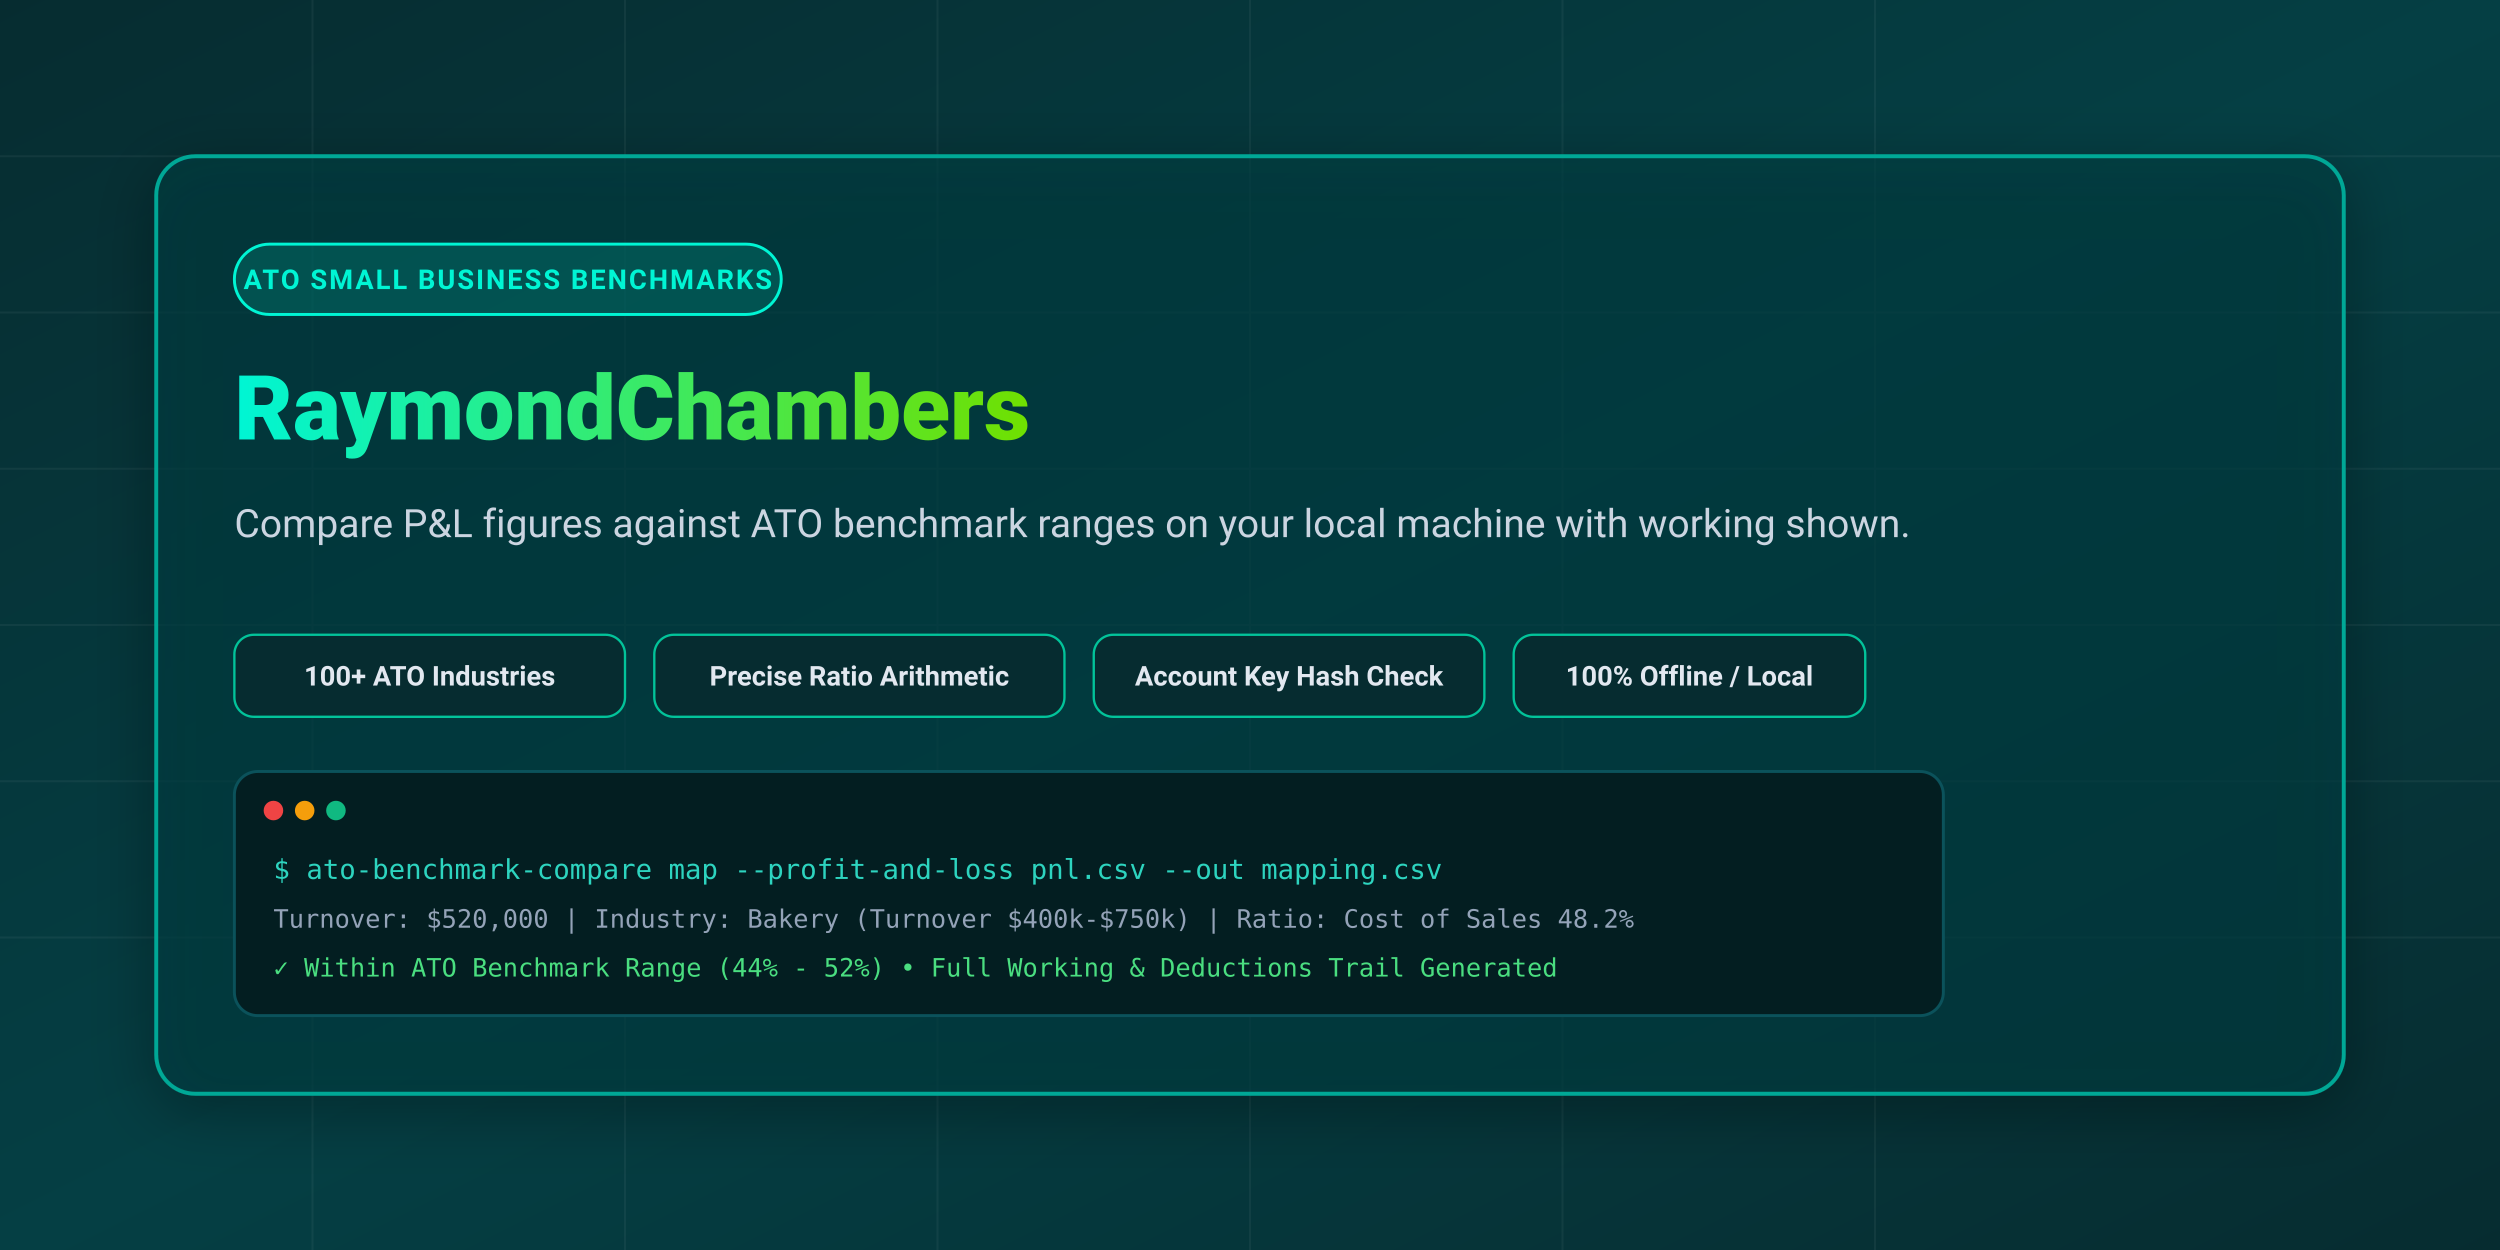
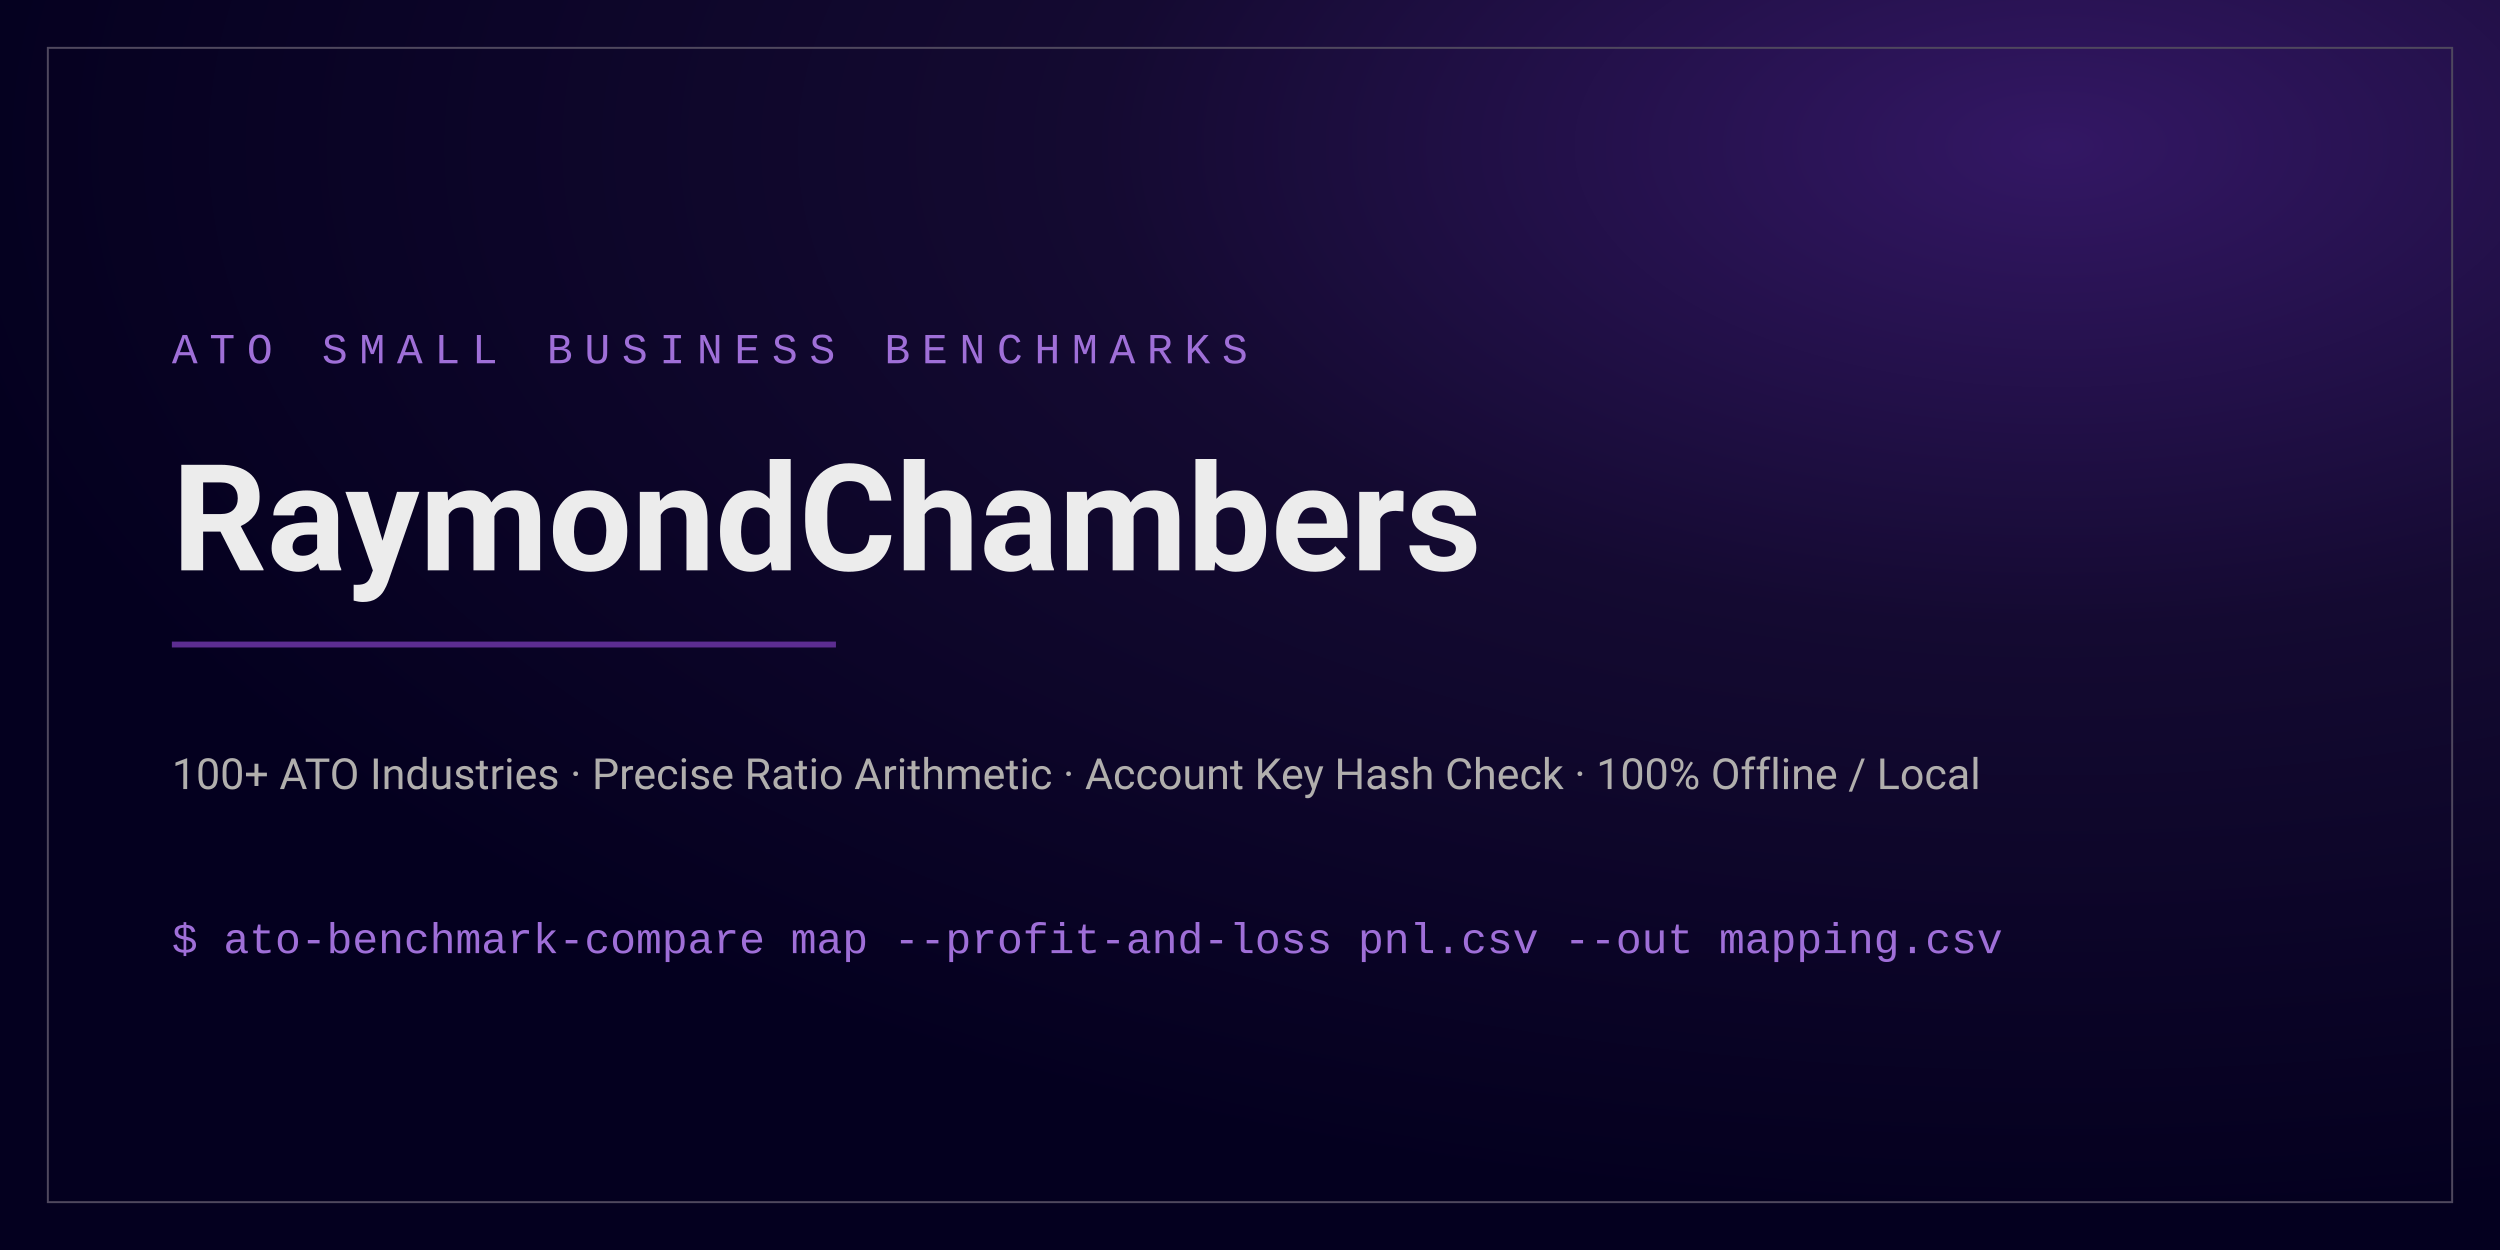
- <svg xmlns="http://www.w3.org/2000/svg" viewBox="0 0 1280 640" width="1280" height="640">
+ <svg xmlns="http://www.w3.org/2000/svg" viewBox="0 0 1280 640" width="1280" height="640" role="img" aria-label="RaymondChambers, ATO small business benchmarks">
  <defs>
-     <linearGradient id="bg" x1="0%" y1="0%" x2="100%" y2="100%">
-       <stop offset="0%" stop-color="#062C30" />
-       <stop offset="50%" stop-color="#053F44" />
-       <stop offset="100%" stop-color="#062C30" />
-     </linearGradient>
-     <linearGradient id="tealGrad" x1="0%" y1="0%" x2="100%" y2="0%">
-       <stop offset="0%" stop-color="#00F5D4" />
-       <stop offset="100%" stop-color="#70E000" />
-     </linearGradient>
-     <filter id="shadow" x="-10%" y="-10%" width="120%" height="120%">
-       <feDropShadow dx="0" dy="8" stdDeviation="16" flood-color="#000000" flood-opacity="0.5" />
-     </filter>
+     <radialGradient id="glow" cx="82%" cy="12%" r="85%">
+       <stop offset="0%" stop-color="#331764" />
+       <stop offset="45%" stop-color="#140A31" />
+       <stop offset="100%" stop-color="#04001F" />
+     </radialGradient>
  </defs>
-   <rect width="1280" height="640" fill="url(#bg)" />
-   <g opacity="0.05" stroke="#ffffff" stroke-width="1">
-     <line x1="0" y1="80" x2="1280" y2="80" />
-     <line x1="0" y1="160" x2="1280" y2="160" />
-     <line x1="0" y1="240" x2="1280" y2="240" />
-     <line x1="0" y1="320" x2="1280" y2="320" />
-     <line x1="0" y1="400" x2="1280" y2="400" />
-     <line x1="0" y1="480" x2="1280" y2="480" />
-     <line x1="160" y1="0" x2="160" y2="640" />
-     <line x1="320" y1="0" x2="320" y2="640" />
-     <line x1="480" y1="0" x2="480" y2="640" />
-     <line x1="640" y1="0" x2="640" y2="640" />
-     <line x1="800" y1="0" x2="800" y2="640" />
-     <line x1="960" y1="0" x2="960" y2="640" />
-   </g>
-   <rect x="80" y="80" width="1120" height="480" rx="20" fill="#053F44" fill-opacity="0.6" stroke="#00A896" stroke-width="2" filter="url(#shadow)" />
-   <rect x="120" y="125" width="280" height="36" rx="18" fill="#00F5D4" fill-opacity="0.15" stroke="#00F5D4" stroke-width="1.5" />
-   <text x="260" y="148" font-family="-apple-system, BlinkMacSystemFont, 'Segoe UI', Roboto, sans-serif" font-size="14" font-weight="600" fill="#00F5D4" text-anchor="middle" letter-spacing="1">ATO SMALL BUSINESS BENCHMARKS</text>
-   <text x="120" y="225" font-family="-apple-system, BlinkMacSystemFont, 'Segoe UI', Roboto, sans-serif" font-size="46" font-weight="800" fill="url(#tealGrad)">RaymondChambers</text>
-   <text x="120" y="275" font-family="-apple-system, BlinkMacSystemFont, 'Segoe UI', Roboto, sans-serif" font-size="20" font-weight="400" fill="#cbd5e1">
-     Compare P&amp;L figures against ATO benchmark ranges on your local machine with working shown.
-   </text>
-   <g transform="translate(120, 325)">
-     <rect x="0" y="0" width="200" height="42" rx="10" fill="#062C30" stroke="#02C39A" stroke-width="1.2" />
-     <text x="100" y="26" font-family="-apple-system, BlinkMacSystemFont, 'Segoe UI', Roboto, sans-serif" font-size="14" font-weight="600" fill="#e2e8f0" text-anchor="middle">100+ ATO Industries</text>
-     <rect x="215" y="0" width="210" height="42" rx="10" fill="#062C30" stroke="#02C39A" stroke-width="1.2" />
-     <text x="320" y="26" font-family="-apple-system, BlinkMacSystemFont, 'Segoe UI', Roboto, sans-serif" font-size="14" font-weight="600" fill="#e2e8f0" text-anchor="middle">Precise Ratio Arithmetic</text>
-     <rect x="440" y="0" width="200" height="42" rx="10" fill="#062C30" stroke="#02C39A" stroke-width="1.2" />
-     <text x="540" y="26" font-family="-apple-system, BlinkMacSystemFont, 'Segoe UI', Roboto, sans-serif" font-size="14" font-weight="600" fill="#e2e8f0" text-anchor="middle">Account Key Hash Check</text>
-     <rect x="655" y="0" width="180" height="42" rx="10" fill="#062C30" stroke="#02C39A" stroke-width="1.2" />
-     <text x="745" y="26" font-family="-apple-system, BlinkMacSystemFont, 'Segoe UI', Roboto, sans-serif" font-size="14" font-weight="600" fill="#e2e8f0" text-anchor="middle">100% Offline / Local</text>
-   </g>
-   <g transform="translate(120, 395)">
-     <rect x="0" y="0" width="875" height="125" rx="12" fill="#031E21" stroke="#0B525B" stroke-width="1.5" />
-     <circle cx="20" cy="20" r="5" fill="#ef4444" />
-     <circle cx="36" cy="20" r="5" fill="#f59e0b" />
-     <circle cx="52" cy="20" r="5" fill="#10b981" />
-     <text x="20" y="55" font-family="'Cascadia Code', 'Fira Code', Consolas, monospace" font-size="14" fill="#2DD4BF">$ ato-benchmark-compare map --profit-and-loss pnl.csv --out mapping.csv</text>
-     <text x="20" y="80" font-family="'Cascadia Code', 'Fira Code', Consolas, monospace" font-size="13" fill="#94a3b8">Turnover: $520,000 | Industry: Bakery (Turnover $400k-$750k) | Ratio: Cost of Sales 48.2%</text>
-     <text x="20" y="105" font-family="'Cascadia Code', 'Fira Code', Consolas, monospace" font-size="13" fill="#4ADE80">✓ Within ATO Benchmark Range (44% - 52%) • Full Working &amp; Deductions Trail Generated</text>
-   </g>
+   <rect width="1280" height="640" fill="#04001F" />
+   <rect width="1280" height="640" fill="url(#glow)" />
+   <rect x="24.5" y="24.5" width="1231" height="591" fill="none" stroke="#4F485E" stroke-width="1" />
+   <text x="88" y="186" font-family="Consolas, 'Courier New', monospace" font-size="22" letter-spacing="6" fill="#9F6FD8">ATO SMALL BUSINESS BENCHMARKS</text>
+   <text x="88" y="292" font-family="-apple-system, BlinkMacSystemFont, 'Segoe UI', Roboto, Helvetica, Arial, sans-serif" font-size="76" font-weight="700" fill="#ECECEC">RaymondChambers</text>
+   <line x1="88" y1="330" x2="428" y2="330" stroke="#5C2D91" stroke-width="3" />
+   <text x="88" y="404" font-family="-apple-system, BlinkMacSystemFont, 'Segoe UI', Roboto, Helvetica, Arial, sans-serif" font-size="22" fill="#B1AFAD">100+ ATO Industries · Precise Ratio Arithmetic · Account Key Hash Check · 100% Offline / Local</text>
+   <text x="88" y="488" font-family="Consolas, 'Courier New', monospace" font-size="22" fill="#9F6FD8">$ ato-benchmark-compare map --profit-and-loss pnl.csv --out mapping.csv</text>
</svg>
